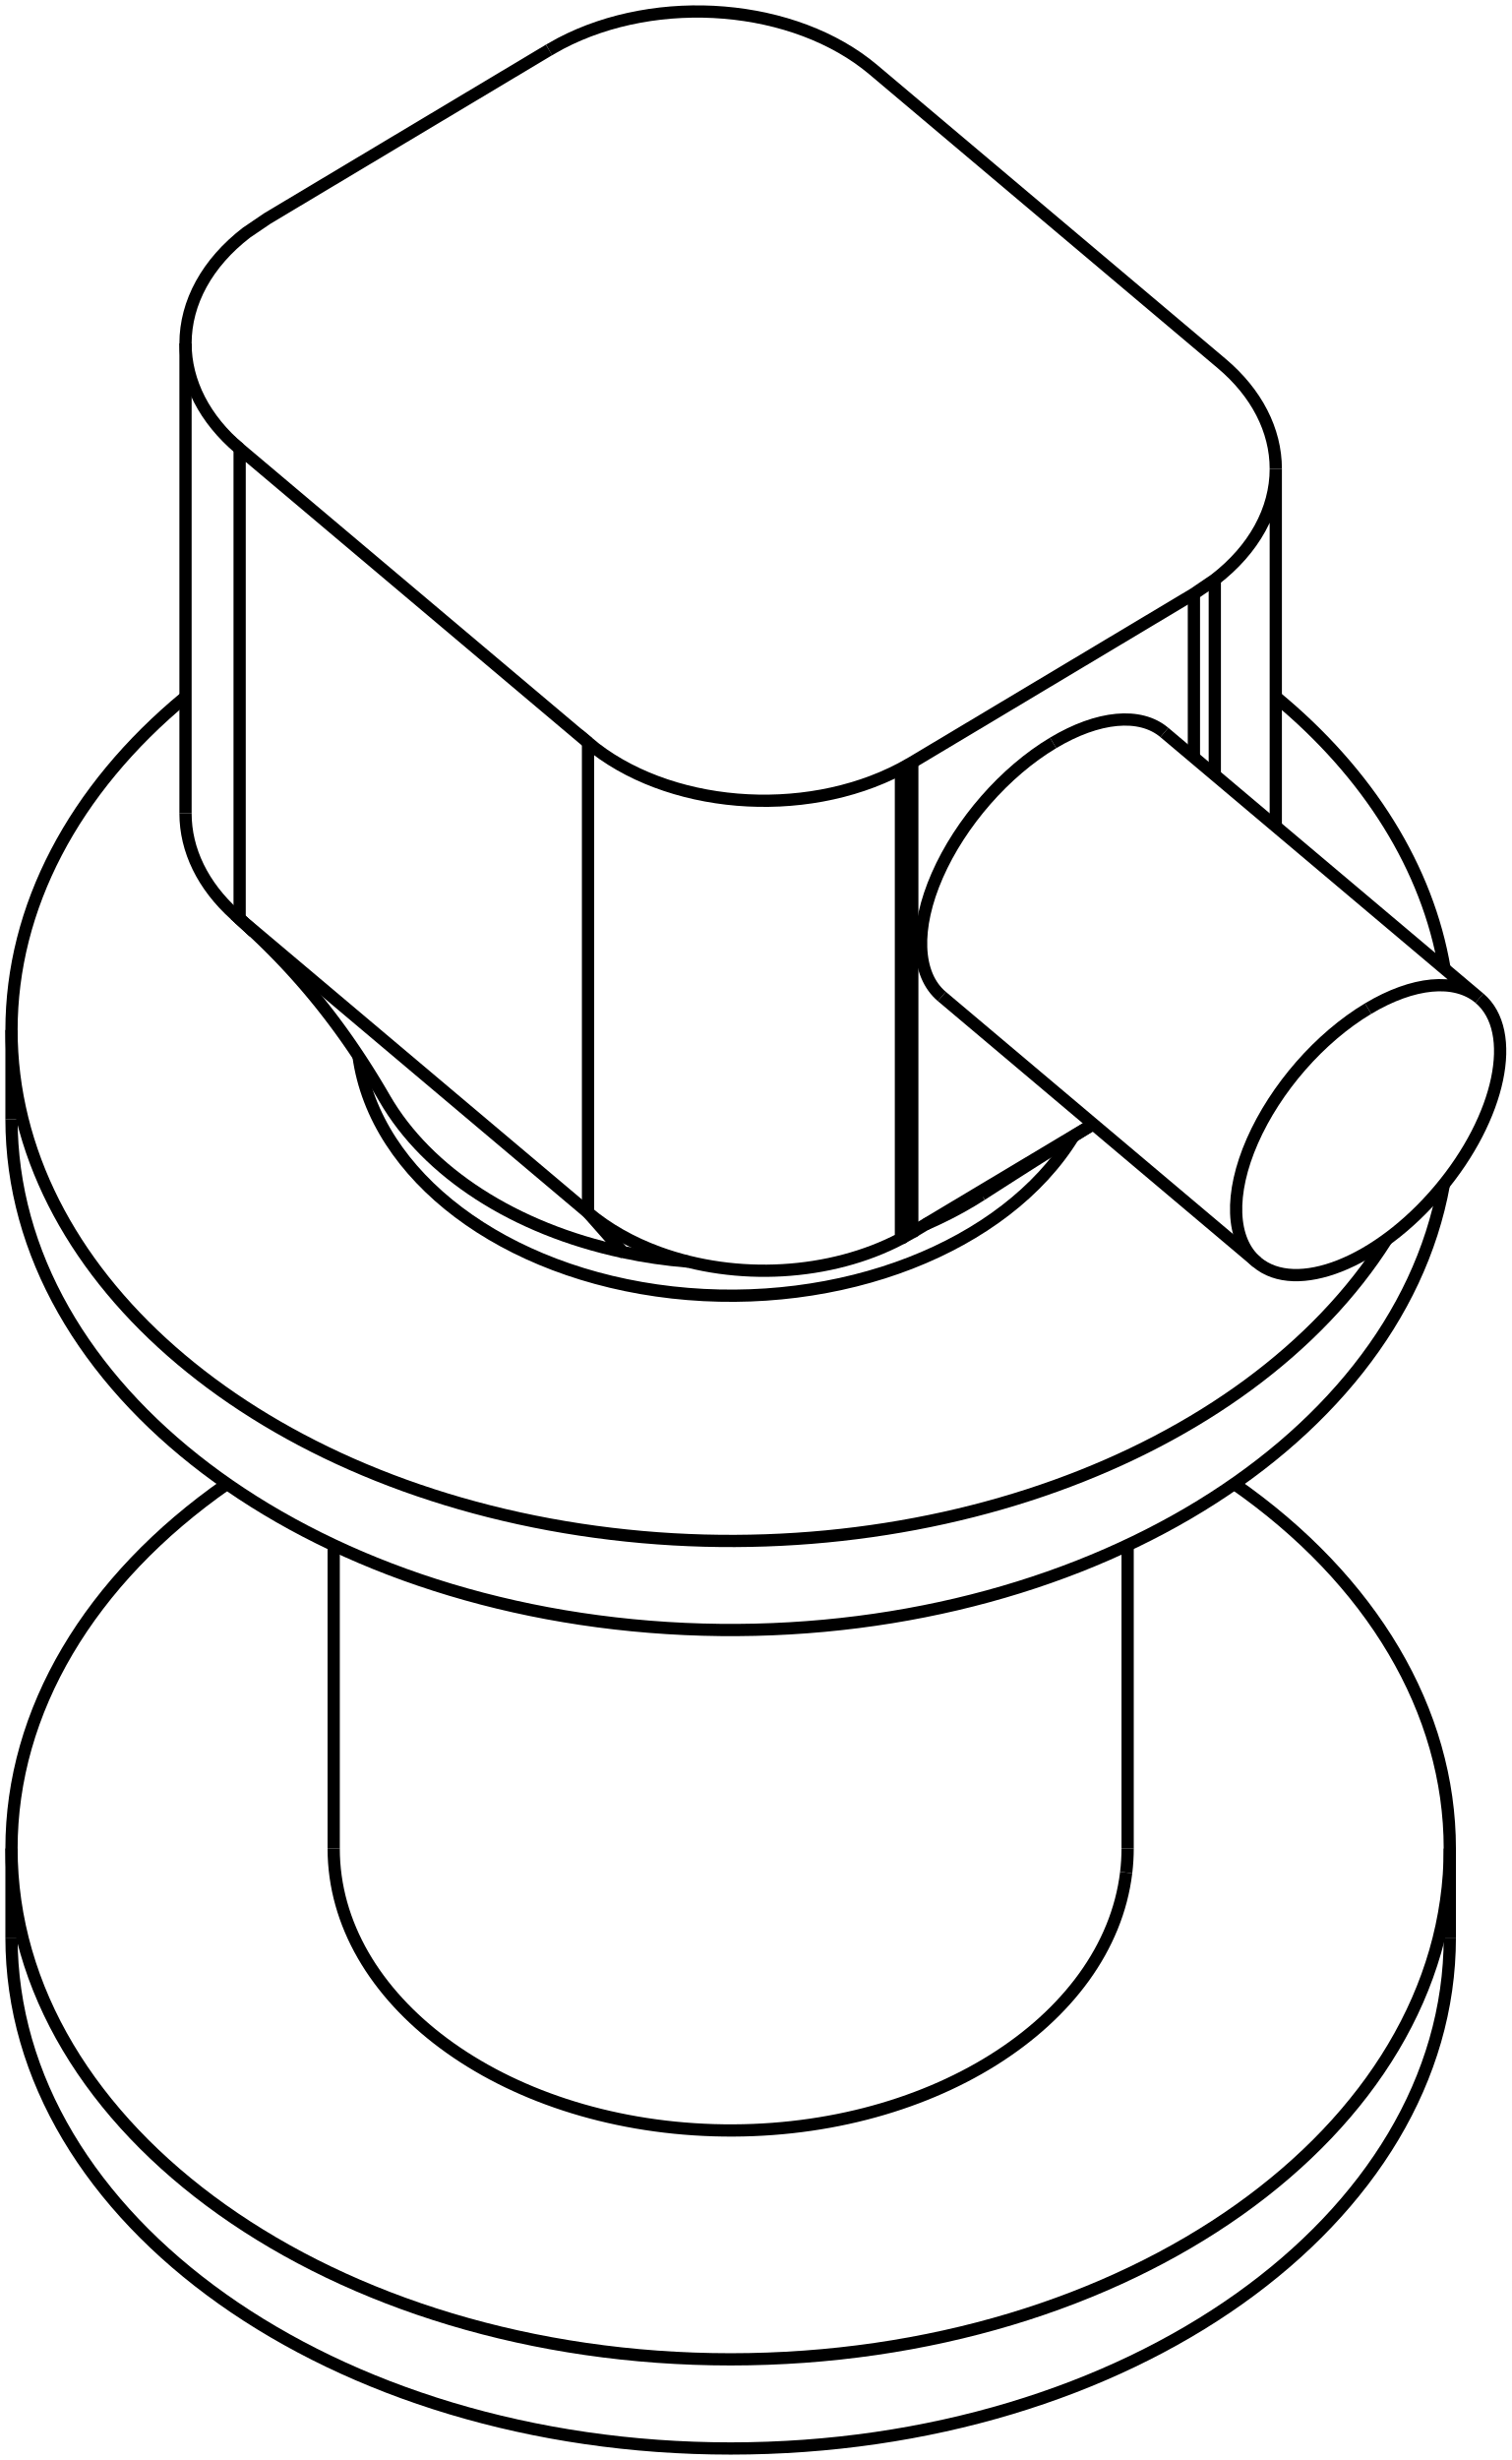
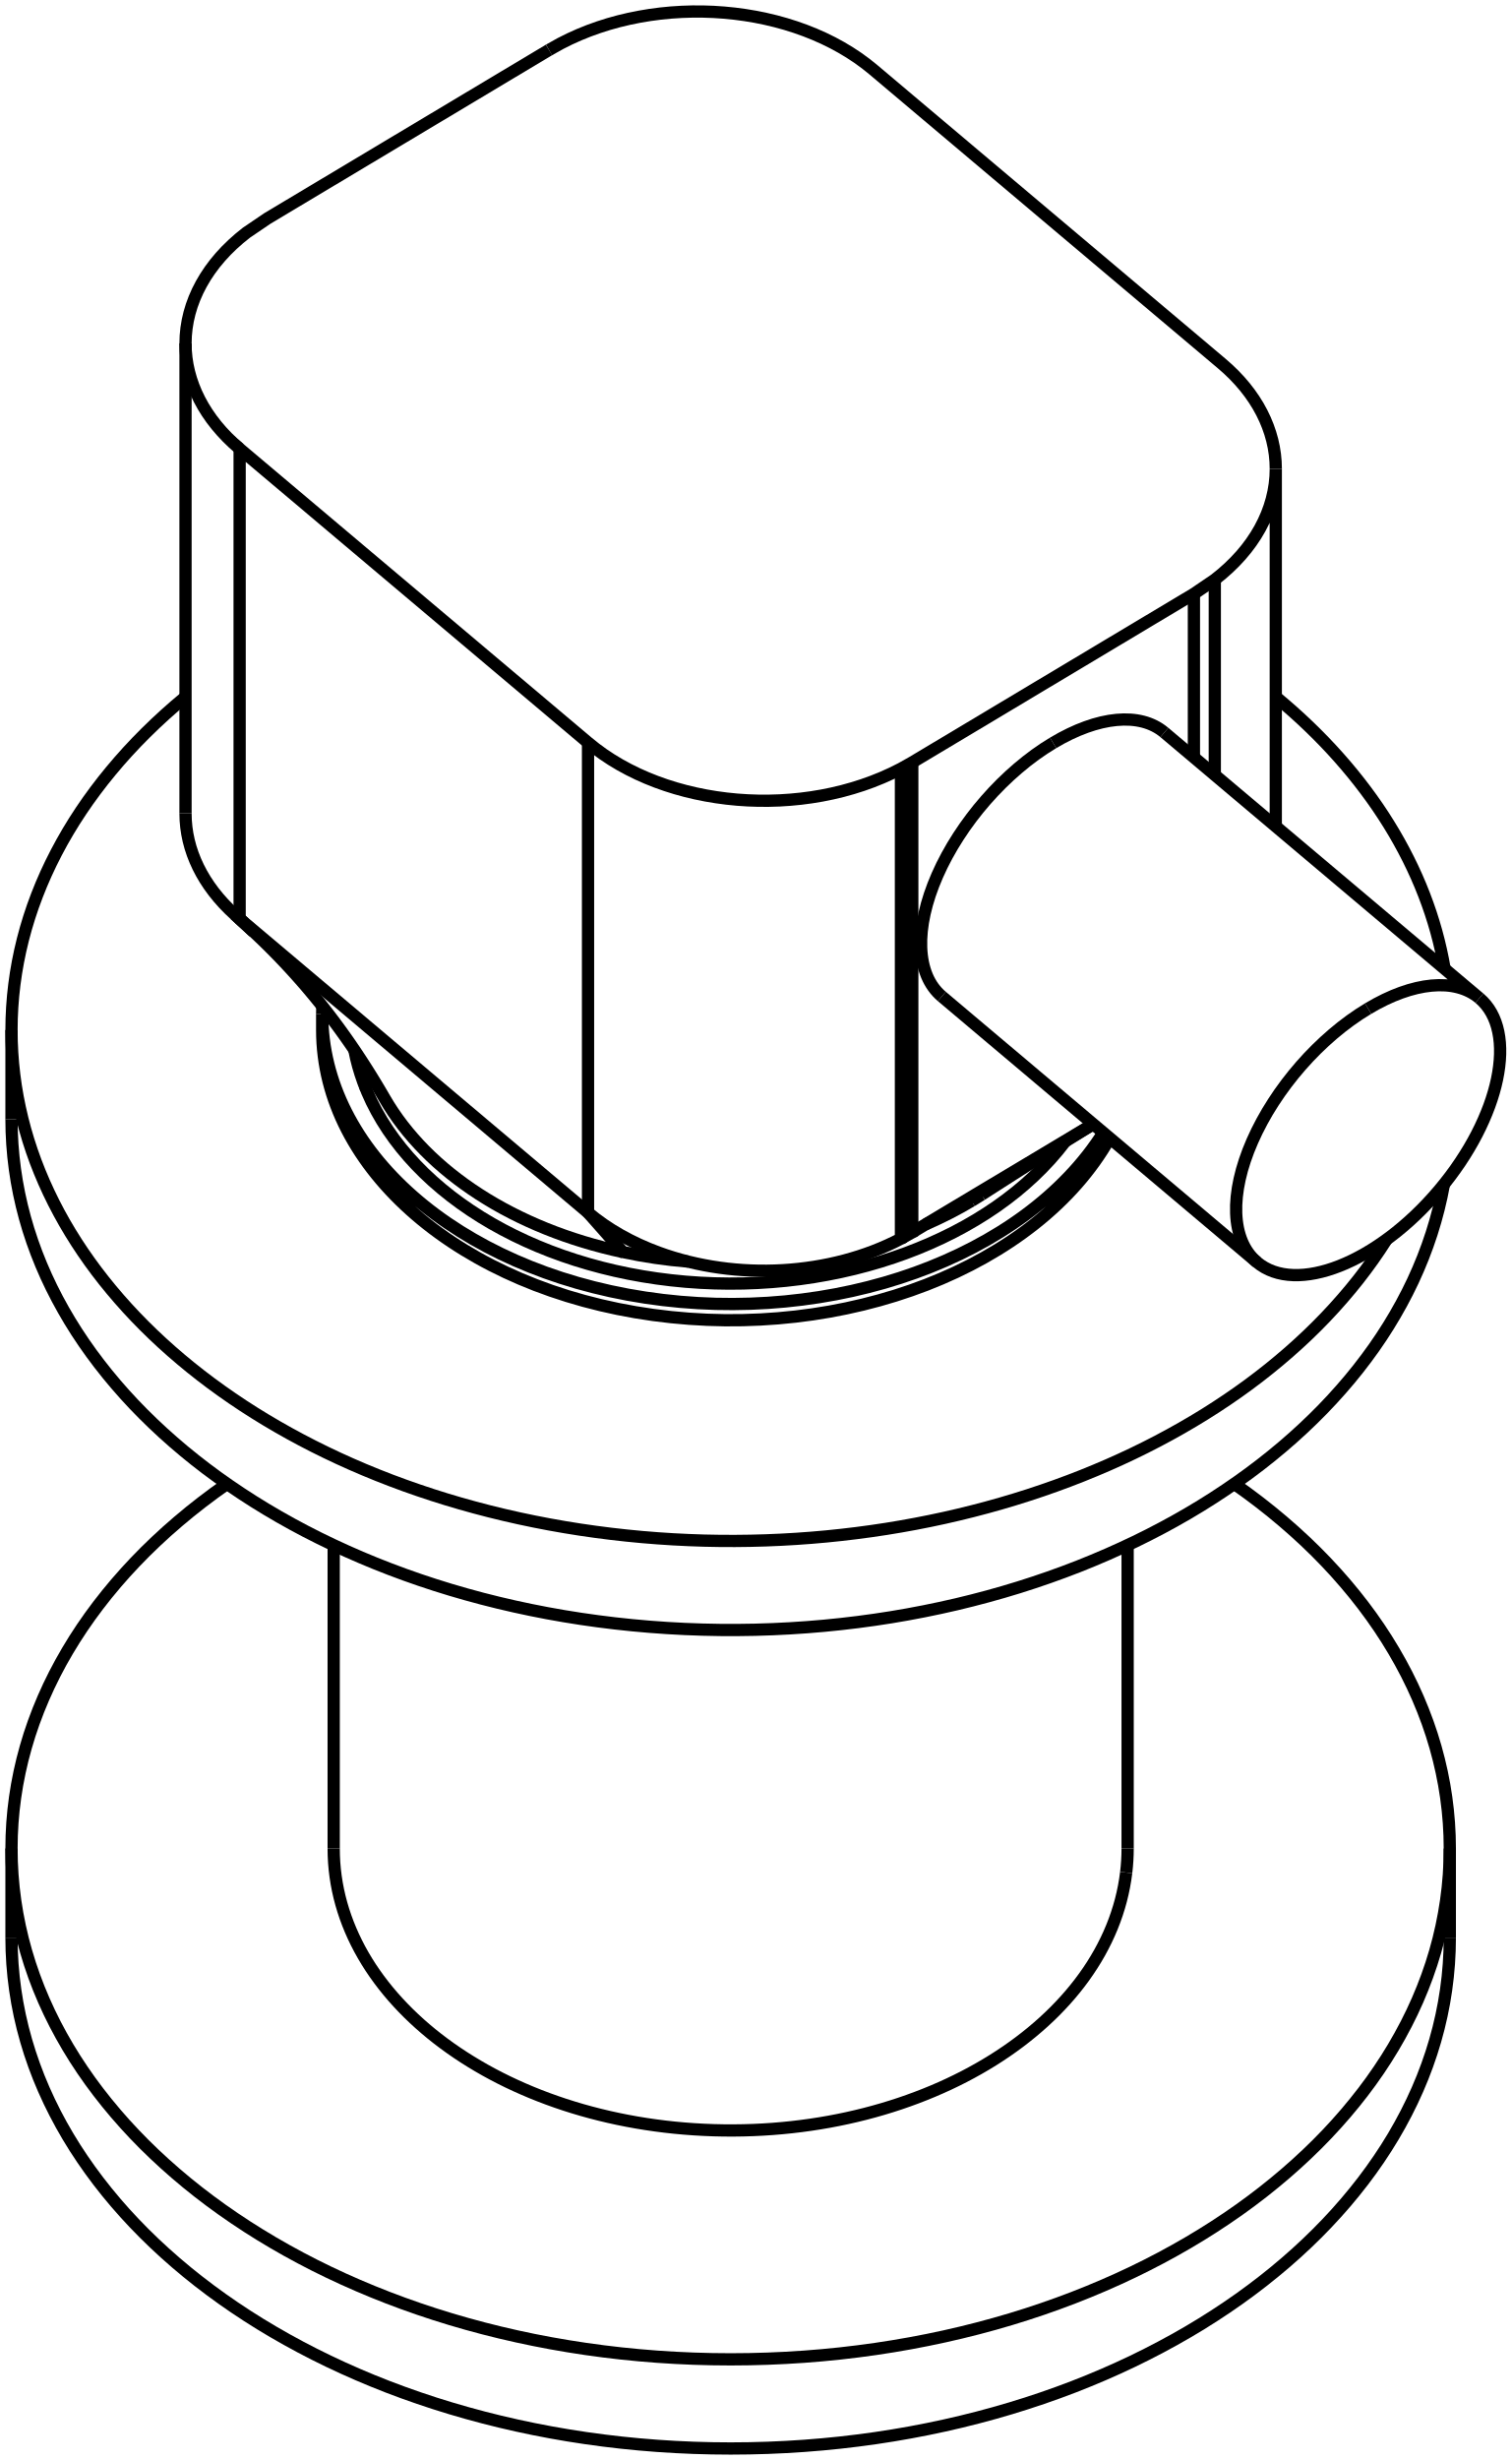
<svg xmlns="http://www.w3.org/2000/svg" version="1.1" viewBox="-71.069 -110.665 131.375 213.736" fill="none" stroke="black" stroke-width="0.6%" vector-effect="non-scaling-stroke">
  <path d="M -70.069 57.685 A 62.5 44.385 180 0 0 54.931 57.685" />
  <path d="M 36.203 18.259 A 62.5 44.385 360 0 1 54.931 49.941 A 62.5 44.385 360 0 1 -70.069 49.941 A 62.5 44.385 360 0 1 -51.342 18.259" />
  <path d="M 26.805 52.031 A 34.5 24.501 360 0 1 -42.069 49.941" />
  <path d="M 26.931 49.941 A 34.5 24.501 360 0 1 26.805 52.031" />
  <path d="M -70.069 -13.423 A 62.5 44.385 180 0 0 54.421 -7.768" />
  <path d="M 39.807 -50.116 A 62.5 44.385 360 0 1 54.48 -26.488" />
  <path d="M 49.443 -2.98 A 62.5 44.385 360 0 1 -70.069 -21.167 A 62.5 44.385 360 0 1 -54.946 -50.116" />
-   <path d="M 22.212 -11.926 A 32.5 23.08 360 0 1 -39.913 -18.906" />
-   <path d="M 14.23 -6.865 A 32.5 23.08 360 0 1 13.367 -6.33 A 32.5 23.08 360 0 1 9.367 -4.285" />
-   <path d="M -11.274 -1.053 A 32.5 23.08 360 0 1 -16.94 -1.883 L -19.965 -5.31 L -19.965 -46.144 A 20 14.203 180 0 0 7.23 -43.877 L 8.216 -44.43 L 32.691 -59.07 L 34.507 -60.302 A 20 14.203 180 0 0 39.807 -69.933 L 39.807 -38.86" />
-   <path d="M -16.94 -1.883 A 32.5 23.08 360 0 1 -37.641 -15.23 C -37.72 -15.37 -37.81 -15.52 -37.891 -15.66 C -37.98 -15.8 -38.06 -15.95 -38.145 -16.089 C -38.23 -16.23 -38.32 -16.37 -38.402 -16.517 C -38.49 -16.66 -38.57 -16.8 -38.662 -16.944 C -38.75 -17.09 -38.84 -17.23 -38.926 -17.37 C -39.01 -17.51 -39.1 -17.65 -39.193 -17.795 C -39.28 -17.94 -39.37 -18.08 -39.463 -18.218 C -39.55 -18.36 -39.65 -18.5 -39.737 -18.64 C -39.83 -18.78 -39.92 -18.92 -40.015 -19.059 C -40.11 -19.2 -40.2 -19.34 -40.296 -19.478 C -40.39 -19.62 -40.48 -19.76 -40.58 -19.894 C -40.68 -20.03 -40.77 -20.17 -40.868 -20.309 C -40.96 -20.45 -41.06 -20.58 -41.16 -20.721 C -41.26 -20.86 -41.36 -21 -41.455 -21.132 C -41.55 -21.27 -41.65 -21.4 -41.753 -21.54 C -41.85 -21.68 -41.95 -21.81 -42.055 -21.946 C -42.19 -22.12 -42.32 -22.3 -42.456 -22.474 C -42.59 -22.65 -42.73 -22.82 -42.862 -22.997 C -43 -23.17 -43.14 -23.34 -43.274 -23.516 C -43.41 -23.69 -43.55 -23.86 -43.693 -24.031 C -43.83 -24.2 -43.97 -24.37 -44.117 -24.542 C -44.26 -24.71 -44.4 -24.88 -44.547 -25.048 C -44.69 -25.22 -44.84 -25.38 -44.984 -25.549 C -45.13 -25.72 -45.28 -25.88 -45.426 -26.046 C -45.57 -26.21 -45.72 -26.38 -45.874 -26.538 C -46.02 -26.7 -46.18 -26.86 -46.328 -27.026 C -46.48 -27.19 -46.63 -27.35 -46.788 -27.508 C -46.94 -27.67 -47.1 -27.83 -47.254 -27.986 C -47.57 -28.3 -47.88 -28.62 -48.203 -28.926 C -48.52 -29.24 -48.85 -29.54 -49.174 -29.847 L -50.243 -30.838 L -50.243 -71.673 L -19.965 -46.144" />
+   <path d="M 25.38 -11.783 A 35.5 25.211 360 0 1 -43.069 -21.167 L -43.069 -22.575 A 35.5 25.211 180 0 0 24.82 -12.255" />
+   <path d="M -43.057 -23.244 A 35.5 25.211 180 0 0 -43.069 -22.575" />
+   <path d="M -40.274 -19.445 A 33 23.435 180 0 0 -39.503 -16.665 A 33 23.435 180 0 0 21.501 -11.484" />
+   <path d="M -39.913 -18.906 A 32.5 23.08 180 0 0 -39.246 -16.006" />
+   <path d="M -16.94 -1.883 A 32.5 23.08 360 0 1 -37.641 -15.23 C -37.72 -15.37 -37.81 -15.52 -37.891 -15.66 C -37.98 -15.8 -38.06 -15.95 -38.145 -16.089 C -38.23 -16.23 -38.32 -16.37 -38.402 -16.517 C -38.49 -16.66 -38.57 -16.8 -38.662 -16.944 C -38.75 -17.09 -38.84 -17.23 -38.926 -17.37 C -39.01 -17.51 -39.1 -17.65 -39.193 -17.795 C -39.28 -17.94 -39.37 -18.08 -39.463 -18.218 C -39.55 -18.36 -39.65 -18.5 -39.737 -18.64 C -39.83 -18.78 -39.92 -18.92 -40.015 -19.059 C -40.11 -19.2 -40.2 -19.34 -40.296 -19.478 C -40.39 -19.62 -40.48 -19.76 -40.58 -19.894 C -40.68 -20.03 -40.77 -20.17 -40.868 -20.309 C -40.96 -20.45 -41.06 -20.58 -41.16 -20.721 C -41.26 -20.86 -41.36 -21 -41.455 -21.132 C -41.55 -21.27 -41.65 -21.4 -41.753 -21.54 C -41.85 -21.68 -41.95 -21.81 -42.055 -21.946 C -42.19 -22.12 -42.32 -22.3 -42.456 -22.474 C -42.59 -22.65 -42.73 -22.82 -42.862 -22.997 C -43 -23.17 -43.14 -23.34 -43.274 -23.516 C -43.41 -23.69 -43.55 -23.86 -43.693 -24.031 C -43.83 -24.2 -43.97 -24.37 -44.117 -24.542 C -44.26 -24.71 -44.4 -24.88 -44.547 -25.048 C -44.69 -25.22 -44.84 -25.38 -44.984 -25.549 C -45.13 -25.72 -45.28 -25.88 -45.426 -26.046 C -45.57 -26.21 -45.72 -26.38 -45.874 -26.538 C -46.02 -26.7 -46.18 -26.86 -46.328 -27.026 C -46.48 -27.19 -46.63 -27.35 -46.788 -27.508 C -46.94 -27.67 -47.1 -27.83 -47.254 -27.986 C -47.57 -28.3 -47.88 -28.62 -48.203 -28.926 C -48.52 -29.24 -48.85 -29.54 -49.174 -29.847 L -50.243 -30.838 L -50.243 -71.673 L -19.965 -46.144 A 20 14.203 180 0 0 7.23 -43.877 L 8.216 -44.43 L 32.691 -59.07 L 34.507 -60.302 A 20 14.203 180 0 0 39.807 -69.933 L 39.807 -38.86" />
+   <path d="M -11.274 -1.053 A 32.5 23.08 360 0 1 -16.94 -1.883 L -19.965 -5.31 L -19.965 -46.144" />
+   <path d="M 13.367 -6.33 A 32.5 23.08 360 0 1 9.367 -4.285" />
+   <path d="M 14.23 -6.865 A 32.5 23.08 360 0 1 13.367 -6.33" />
  <path d="M -54.946 -39.988 A 20 14.203 180 0 0 -50.654 -31.197 A 20 14.203 180 0 0 -50.243 -30.838 L -19.965 -5.31 A 20 14.203 180 0 0 -13.824 -1.832 A 20 14.203 180 0 0 7.23 -3.043 L 7.23 -43.877" />
  <path d="M -48.979 -29.666 L -50.243 -30.838" />
  <path d="M 7.23 -3.043 L 8.216 -3.596 L 8.216 -44.43" />
  <path d="M 8.216 -3.596 L 15.183 -7.763 L 20.454 -10.916 L 23.937 -13" />
  <path d="M -23.355 -106.326 L -47.83 -91.686 L -49.646 -90.453 A 20 14.203 180 0 0 -54.946 -80.822 L -54.946 -39.988" />
  <path d="M -54.946 -80.822 A 20 14.203 180 0 0 -50.243 -71.673" />
  <path d="M 32.691 -44.859 L 32.691 -59.07" />
  <path d="M 20.454 -46.118 A 15 8.077 310.136 0 0 10.785 -24.089" />
  <path d="M 30.123 -47.025 A 15 8.077 310.136 0 0 20.454 -46.118" />
  <path d="M 34.507 -43.328 L 34.507 -60.302" />
  <path d="M 39.807 -69.933 A 20 14.203 180 0 0 35.104 -79.083 L 4.826 -104.612 A 20 14.203 180 0 0 -22.369 -106.879 L -23.355 -106.326" />
  <path d="M 47.832 -23.033 A 15 8.077 130.136 0 1 57.502 -23.94 L 30.123 -47.025" />
  <path d="M 57.502 -23.94 A 15 8.077 130.136 0 1 38.163 -1.005 L 10.785 -24.089" />
  <path d="M 38.163 -1.005 A 15 8.077 130.136 0 1 47.832 -23.033" />
  <path d="M -70.069 49.941 L -70.069 57.685" />
  <path d="M 54.931 49.941 L 54.931 57.685" />
  <path d="M -42.069 23.588 L -42.069 49.941" />
  <path d="M 26.931 23.588 L 26.931 49.941" />
  <path d="M -70.069 -21.167 L -70.069 -13.423" />
  <path d="M -50.654 -31.197 C -50.52 -31.08 -50.39 -30.96 -50.264 -30.844 C -50.13 -30.73 -50 -30.61 -49.875 -30.49 C -49.74 -30.37 -49.62 -30.25 -49.486 -30.134 C -49.36 -30.02 -49.23 -29.9 -49.098 -29.776" />
  <path d="M 14.23 -6.865 C 14.34 -6.94 14.45 -7.01 14.561 -7.078 C 14.67 -7.15 14.78 -7.22 14.896 -7.293 C 15.01 -7.36 15.12 -7.44 15.235 -7.51 C 15.35 -7.58 15.46 -7.66 15.578 -7.729 C 15.69 -7.8 15.81 -7.88 15.925 -7.952 C 16.04 -8.03 16.16 -8.1 16.277 -8.177 C 16.39 -8.25 16.51 -8.33 16.633 -8.405 C 16.75 -8.48 16.87 -8.56 16.995 -8.636 C 17.12 -8.71 17.24 -8.79 17.363 -8.87 C 17.49 -8.95 17.61 -9.03 17.737 -9.108 C 17.86 -9.19 17.99 -9.27 18.116 -9.35 C 18.24 -9.43 18.37 -9.51 18.503 -9.596 C 18.63 -9.68 18.76 -9.76 18.896 -9.845 C 19.03 -9.93 19.16 -10.01 19.297 -10.099 C 19.43 -10.18 19.57 -10.27 19.705 -10.356 C 19.84 -10.44 19.98 -10.53 20.121 -10.619 C 20.21 -10.67 20.3 -10.73 20.385 -10.785 C 20.47 -10.84 20.56 -10.9 20.653 -10.953 C 20.74 -11.01 20.83 -11.07 20.924 -11.123 C 21.01 -11.18 21.11 -11.24 21.197 -11.294 C 21.29 -11.35 21.38 -11.41 21.474 -11.467 C 21.57 -11.53 21.66 -11.58 21.754 -11.642 C 21.85 -11.7 21.94 -11.76 22.037 -11.817 C 22.13 -11.88 22.23 -11.94 22.322 -11.995 C 22.45 -12.08 22.59 -12.16 22.72 -12.241 C 22.85 -12.32 22.99 -12.41 23.124 -12.49 C 23.26 -12.57 23.4 -12.66 23.532 -12.74 C 23.67 -12.82 23.81 -12.91 23.945 -12.993" />
</svg>
